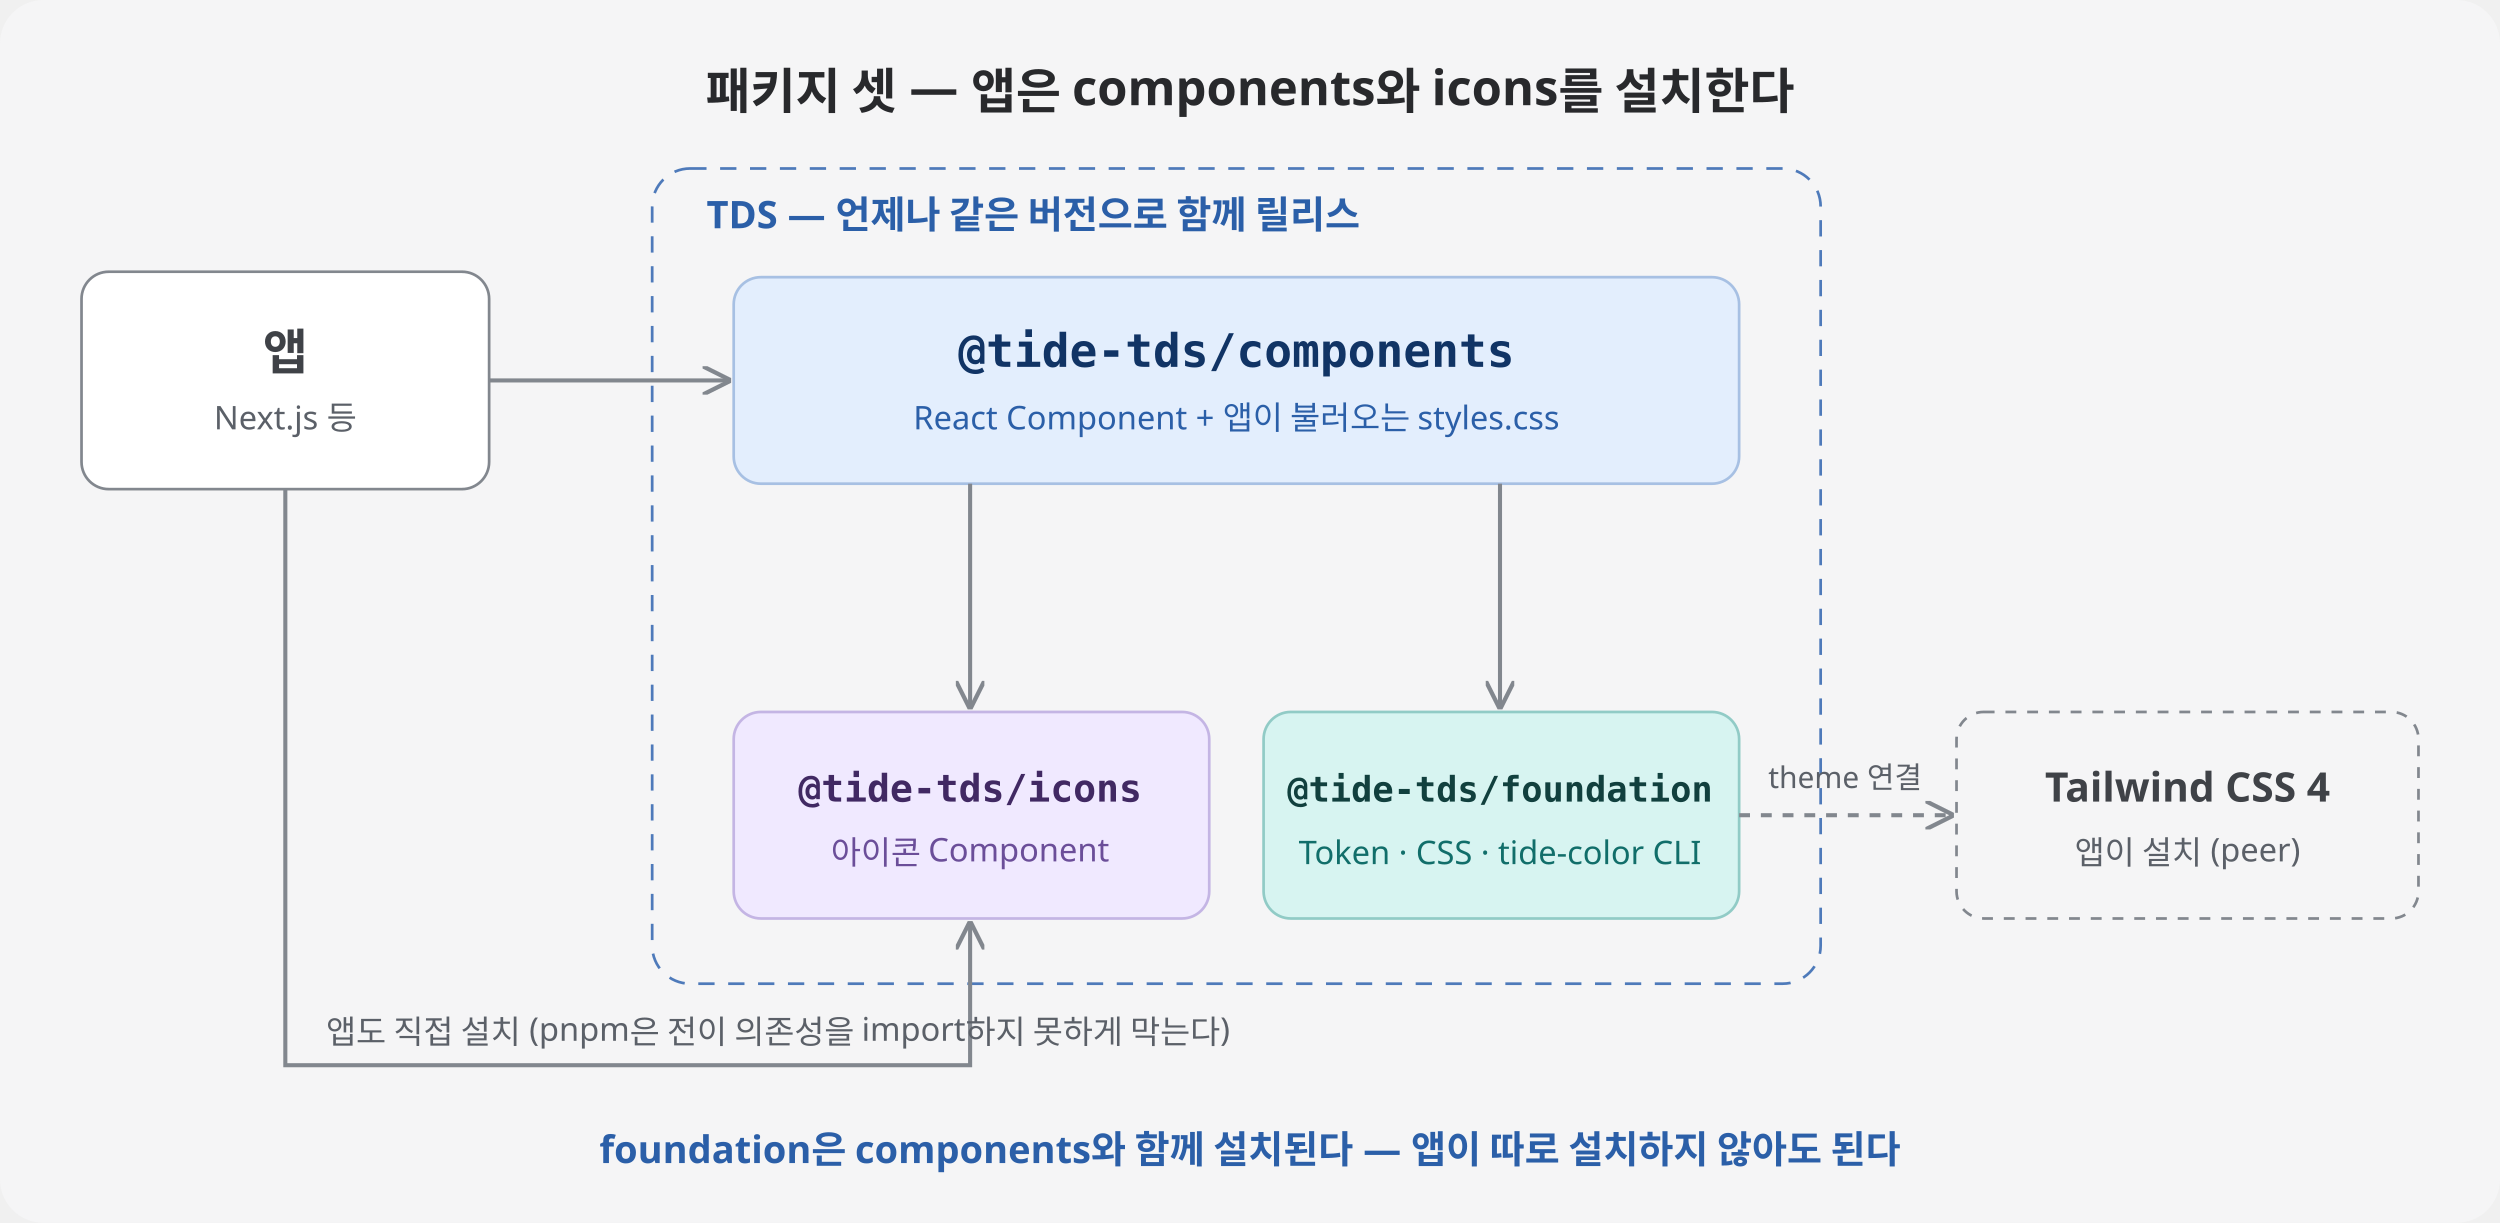
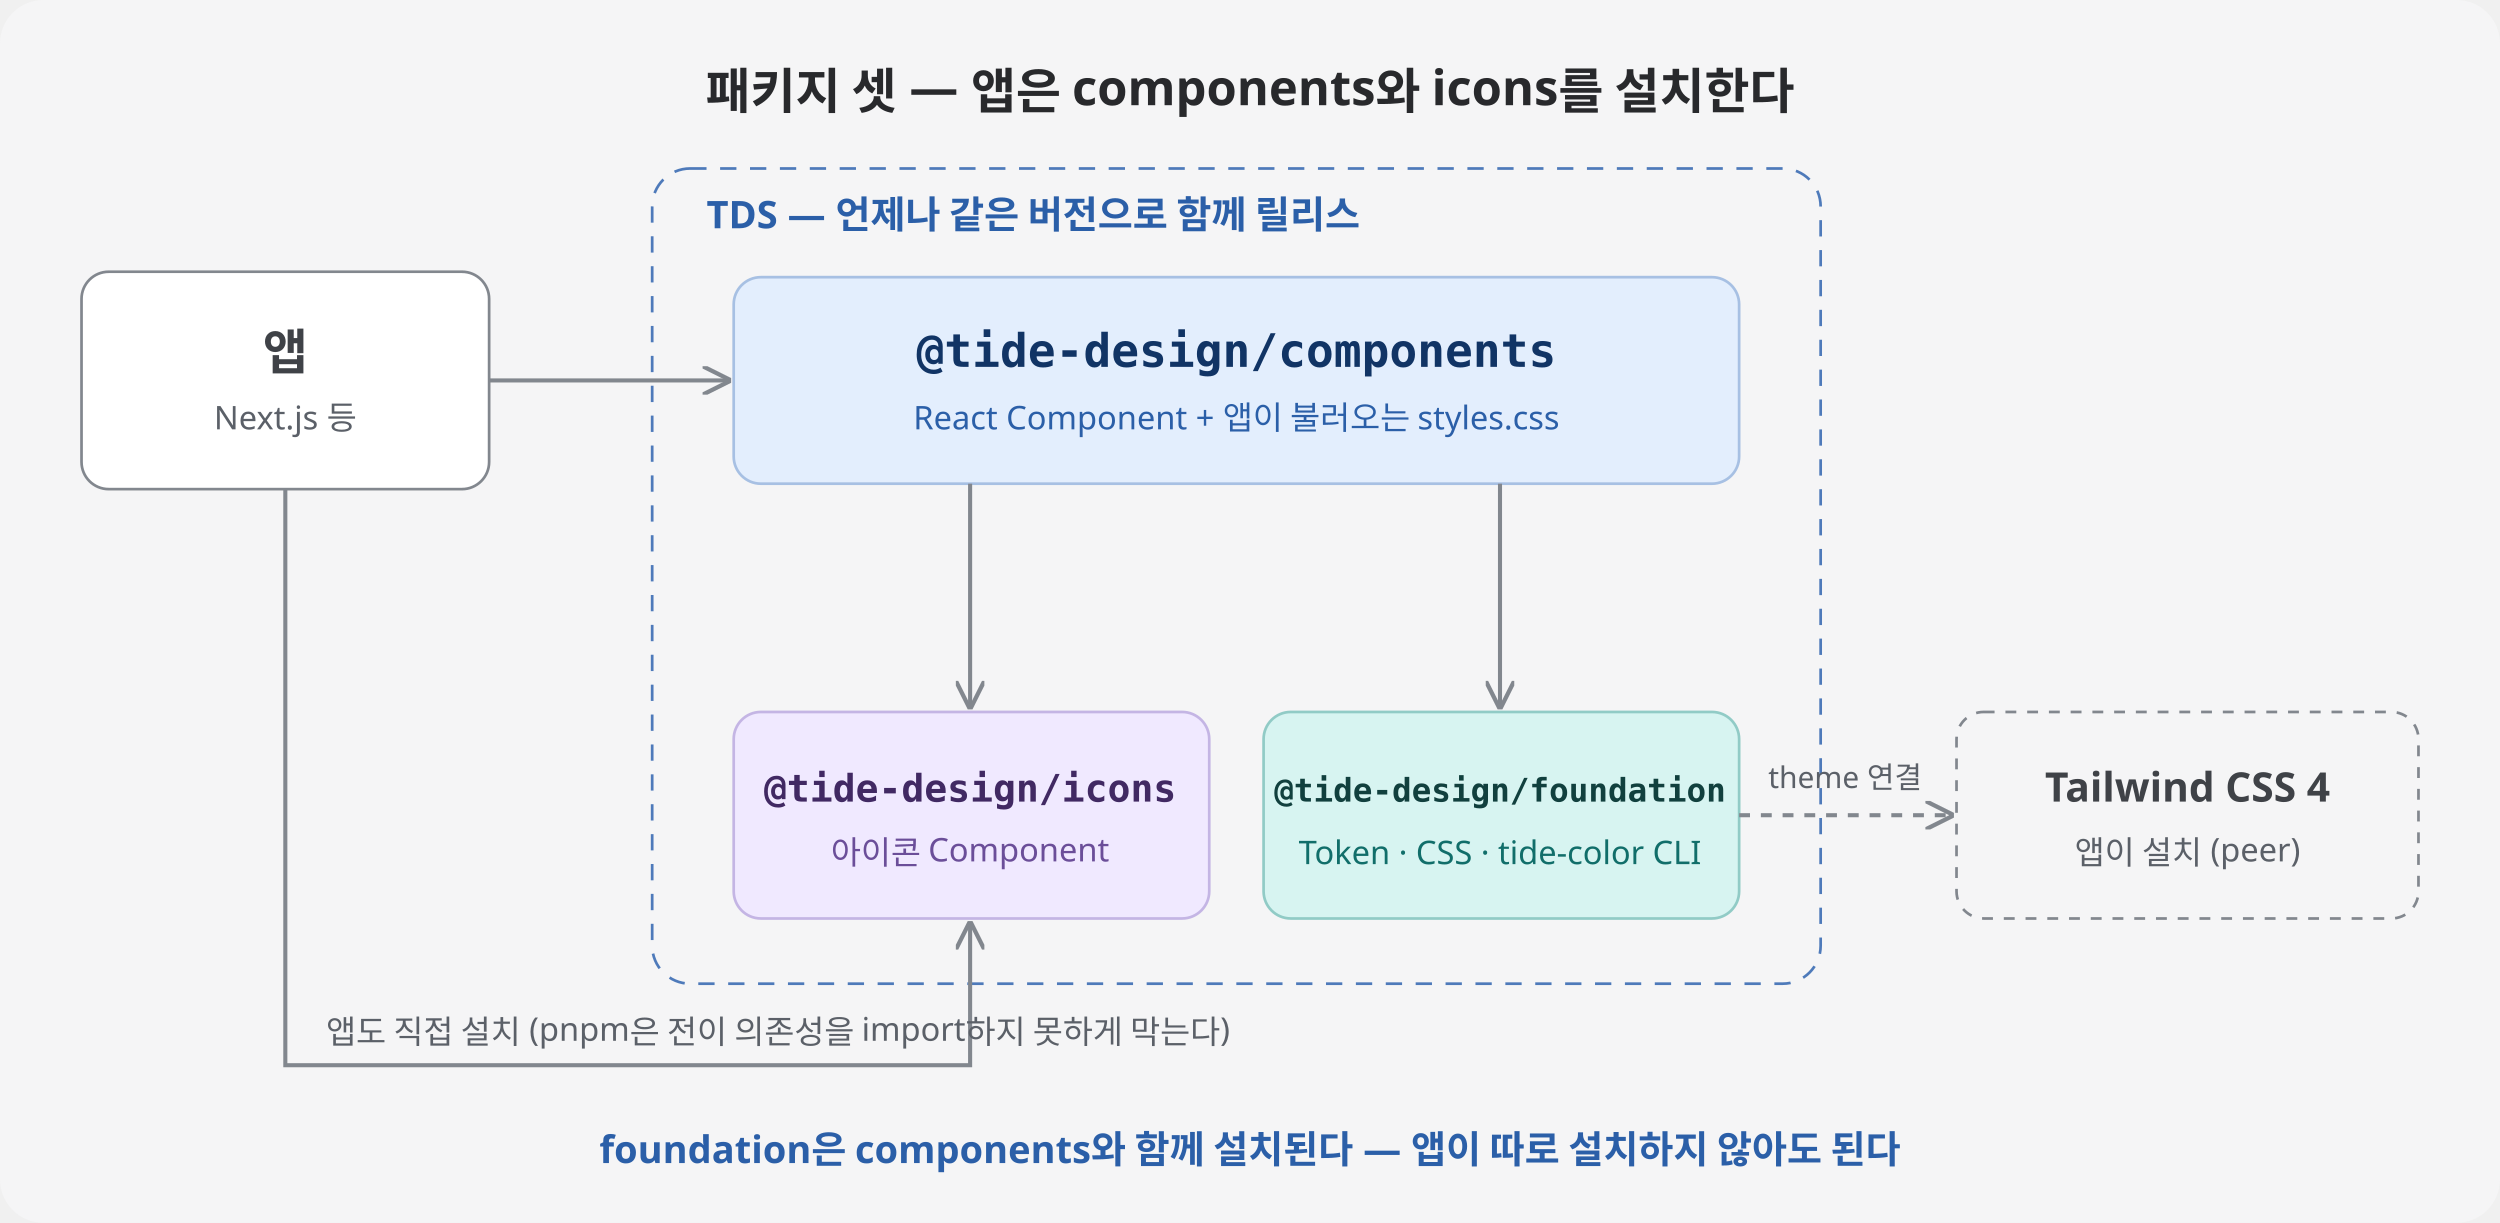
<svg xmlns="http://www.w3.org/2000/svg" viewBox="0 0 920 450" width="920" height="450" font-family="Pretendard, 'Apple SD Gothic Neo', 'Noto Sans KR', sans-serif">
  <style>
    .bg { fill: #f5f5f6; }
    .title { fill: #28292c; }
    .t1 { fill: #3f4247; }
    .t2 { fill: #5b6068; }
    .note { fill: #2b5fa8; }
    .ln { fill: none; stroke: #82878e; }
    .box { fill: #ffffff; stroke: #82878e; }
    .dash { fill: none; stroke: #82878e; }
    .group { fill: none; stroke: #4e7aba; }
    .group-t { fill: #2b5fa8; }
    .purple { fill: #f0e9ff; stroke: #c4b5e4; } .purple-1 { fill: #412963; } .purple-2 { fill: #6b4e99; }
    .mint { fill: #d7f4f1; stroke: #91cbc6; } .mint-1 { fill: #11403e; } .mint-2 { fill: #116e6a; }
    .blue { fill: #e3eefd; stroke: #a7c0e3; } .blue-1 { fill: #113465; } .blue-2 { fill: #2b5fa8; }
    @media (prefers-color-scheme: dark) {
      .bg { fill: #1a1a1a; }
      .title { fill: #f0f0f0; }
      .t1 { fill: #e8e8e8; }
      .t2 { fill: #9a9a9a; }
      .note { fill: #65a1f9; }
      .ln { stroke: #8a8a8a; }
      .box { fill: #3a3a3a; stroke: #9a9a9a; }
      .dash { stroke: #777777; }
      .group { stroke: #65a1f9; }
      .group-t { fill: #a7c0e3; }
      .purple { fill: #412963; stroke: #c4b5e4; } .purple-1 { fill: #f0e9ff; } .purple-2 { fill: #c4b5e4; }
      .mint { fill: #11403e; stroke: #91cbc6; } .mint-1 { fill: #d7f4f1; } .mint-2 { fill: #91cbc6; }
      .blue { fill: #113465; stroke: #65a1f9; } .blue-1 { fill: #e3eefd; } .blue-2 { fill: #a7c0e3; }
    }
  </style>
  <defs>
    <marker id="arrow" viewBox="0 0 10 10" refX="9" refY="5" markerWidth="7" markerHeight="7" orient="auto-start-reverse">
      <path class="ln" d="M0,0 L10,5 L0,10" stroke-width="1.5" />
    </marker>
  </defs>
  <rect class="bg" width="920" height="450" rx="16" />
  <text class="title" x="460" y="40" font-size="18" font-weight="700" text-anchor="middle">패키지 셋 — 앱은 components와 icons를 설치한다</text>
  <rect class="box" x="30" y="100" width="150" height="80" rx="10" />
  <text class="t1" x="105" y="136" font-size="18" font-weight="700" text-anchor="middle">앱</text>
  <text class="t2" x="105" y="158" font-size="12" text-anchor="middle">Next.js 등</text>
  <rect class="group" x="240" y="62" width="430" height="300" rx="14" stroke-dasharray="6 5" />
  <text class="group-t" x="260" y="84" font-size="14" font-weight="700">TDS — 언제나 같은 버전으로 함께 릴리스</text>
  <rect class="blue" x="270" y="102" width="370" height="76" rx="10" />
-   <text class="blue-1" x="455" y="135" font-size="17" font-weight="700" text-anchor="middle" font-family="ui-monospace, Menlo, monospace">@tide-tds/components</text>
+   <text class="blue-1" x="455" y="135" font-size="17" font-weight="700" text-anchor="middle" font-family="ui-monospace, Menlo, monospace">@tide-design/components</text>
  <text class="blue-2" x="455" y="158" font-size="12" text-anchor="middle">React Component + 앱이 불러오는 styles.css</text>
  <rect class="purple" x="270" y="262" width="175" height="76" rx="10" />
-   <text class="purple-1" x="357" y="295" font-size="14" font-weight="700" text-anchor="middle" font-family="ui-monospace, Menlo, monospace">@tide-tds/icons</text>
+   <text class="purple-1" x="357" y="295" font-size="14" font-weight="700" text-anchor="middle" font-family="ui-monospace, Menlo, monospace">@tide-design/icons</text>
  <text class="purple-2" x="357" y="318" font-size="12" text-anchor="middle">아이콘 Component</text>
  <rect class="mint" x="465" y="262" width="175" height="76" rx="10" />
-   <text class="mint-1" x="552" y="295" font-size="13" font-weight="700" text-anchor="middle" font-family="ui-monospace, Menlo, monospace">@tide-tds/foundation</text>
+   <text class="mint-1" x="552" y="295" font-size="12" font-weight="700" text-anchor="middle" font-family="ui-monospace, Menlo, monospace">@tide-design/foundation</text>
  <text class="mint-2" x="552" y="318" font-size="12" text-anchor="middle">Token · CSS · tide-color CLI</text>
  <rect class="dash" x="720" y="262" width="170" height="76" rx="10" stroke-dasharray="4 4" />
  <text class="t1" x="805" y="295" font-size="15" font-weight="700" text-anchor="middle">Tailwind CSS 4</text>
  <text class="t2" x="805" y="318" font-size="12" text-anchor="middle">앱이 설치 (peer)</text>
  <line class="ln" x1="180" y1="140" x2="268" y2="140" stroke-width="1.5" marker-end="url(#arrow)" />
  <line class="ln" x1="357" y1="178" x2="357" y2="260" stroke-width="1.5" marker-end="url(#arrow)" />
  <line class="ln" x1="552" y1="178" x2="552" y2="260" stroke-width="1.5" marker-end="url(#arrow)" />
  <line class="ln" x1="640" y1="300" x2="718" y2="300" stroke-width="1.5" stroke-dasharray="4 4" marker-end="url(#arrow)" />
  <text class="t2" x="679" y="290" font-size="11" text-anchor="middle">theme 연결</text>
  <path class="ln" d="M105,180 V392 H357 V340" stroke-width="1.5" marker-end="url(#arrow)" />
  <text class="t2" x="120" y="384" font-size="12">앱도 직접 설치 (pnpm은 전이 의존성을 import하지 못하게 막는다)</text>
  <text class="note" x="460" y="428" font-size="14" font-weight="700" text-anchor="middle">foundation은 components와 함께 설치된다 — 앱이 따로 설치하지 않아도 된다</text>
</svg>
